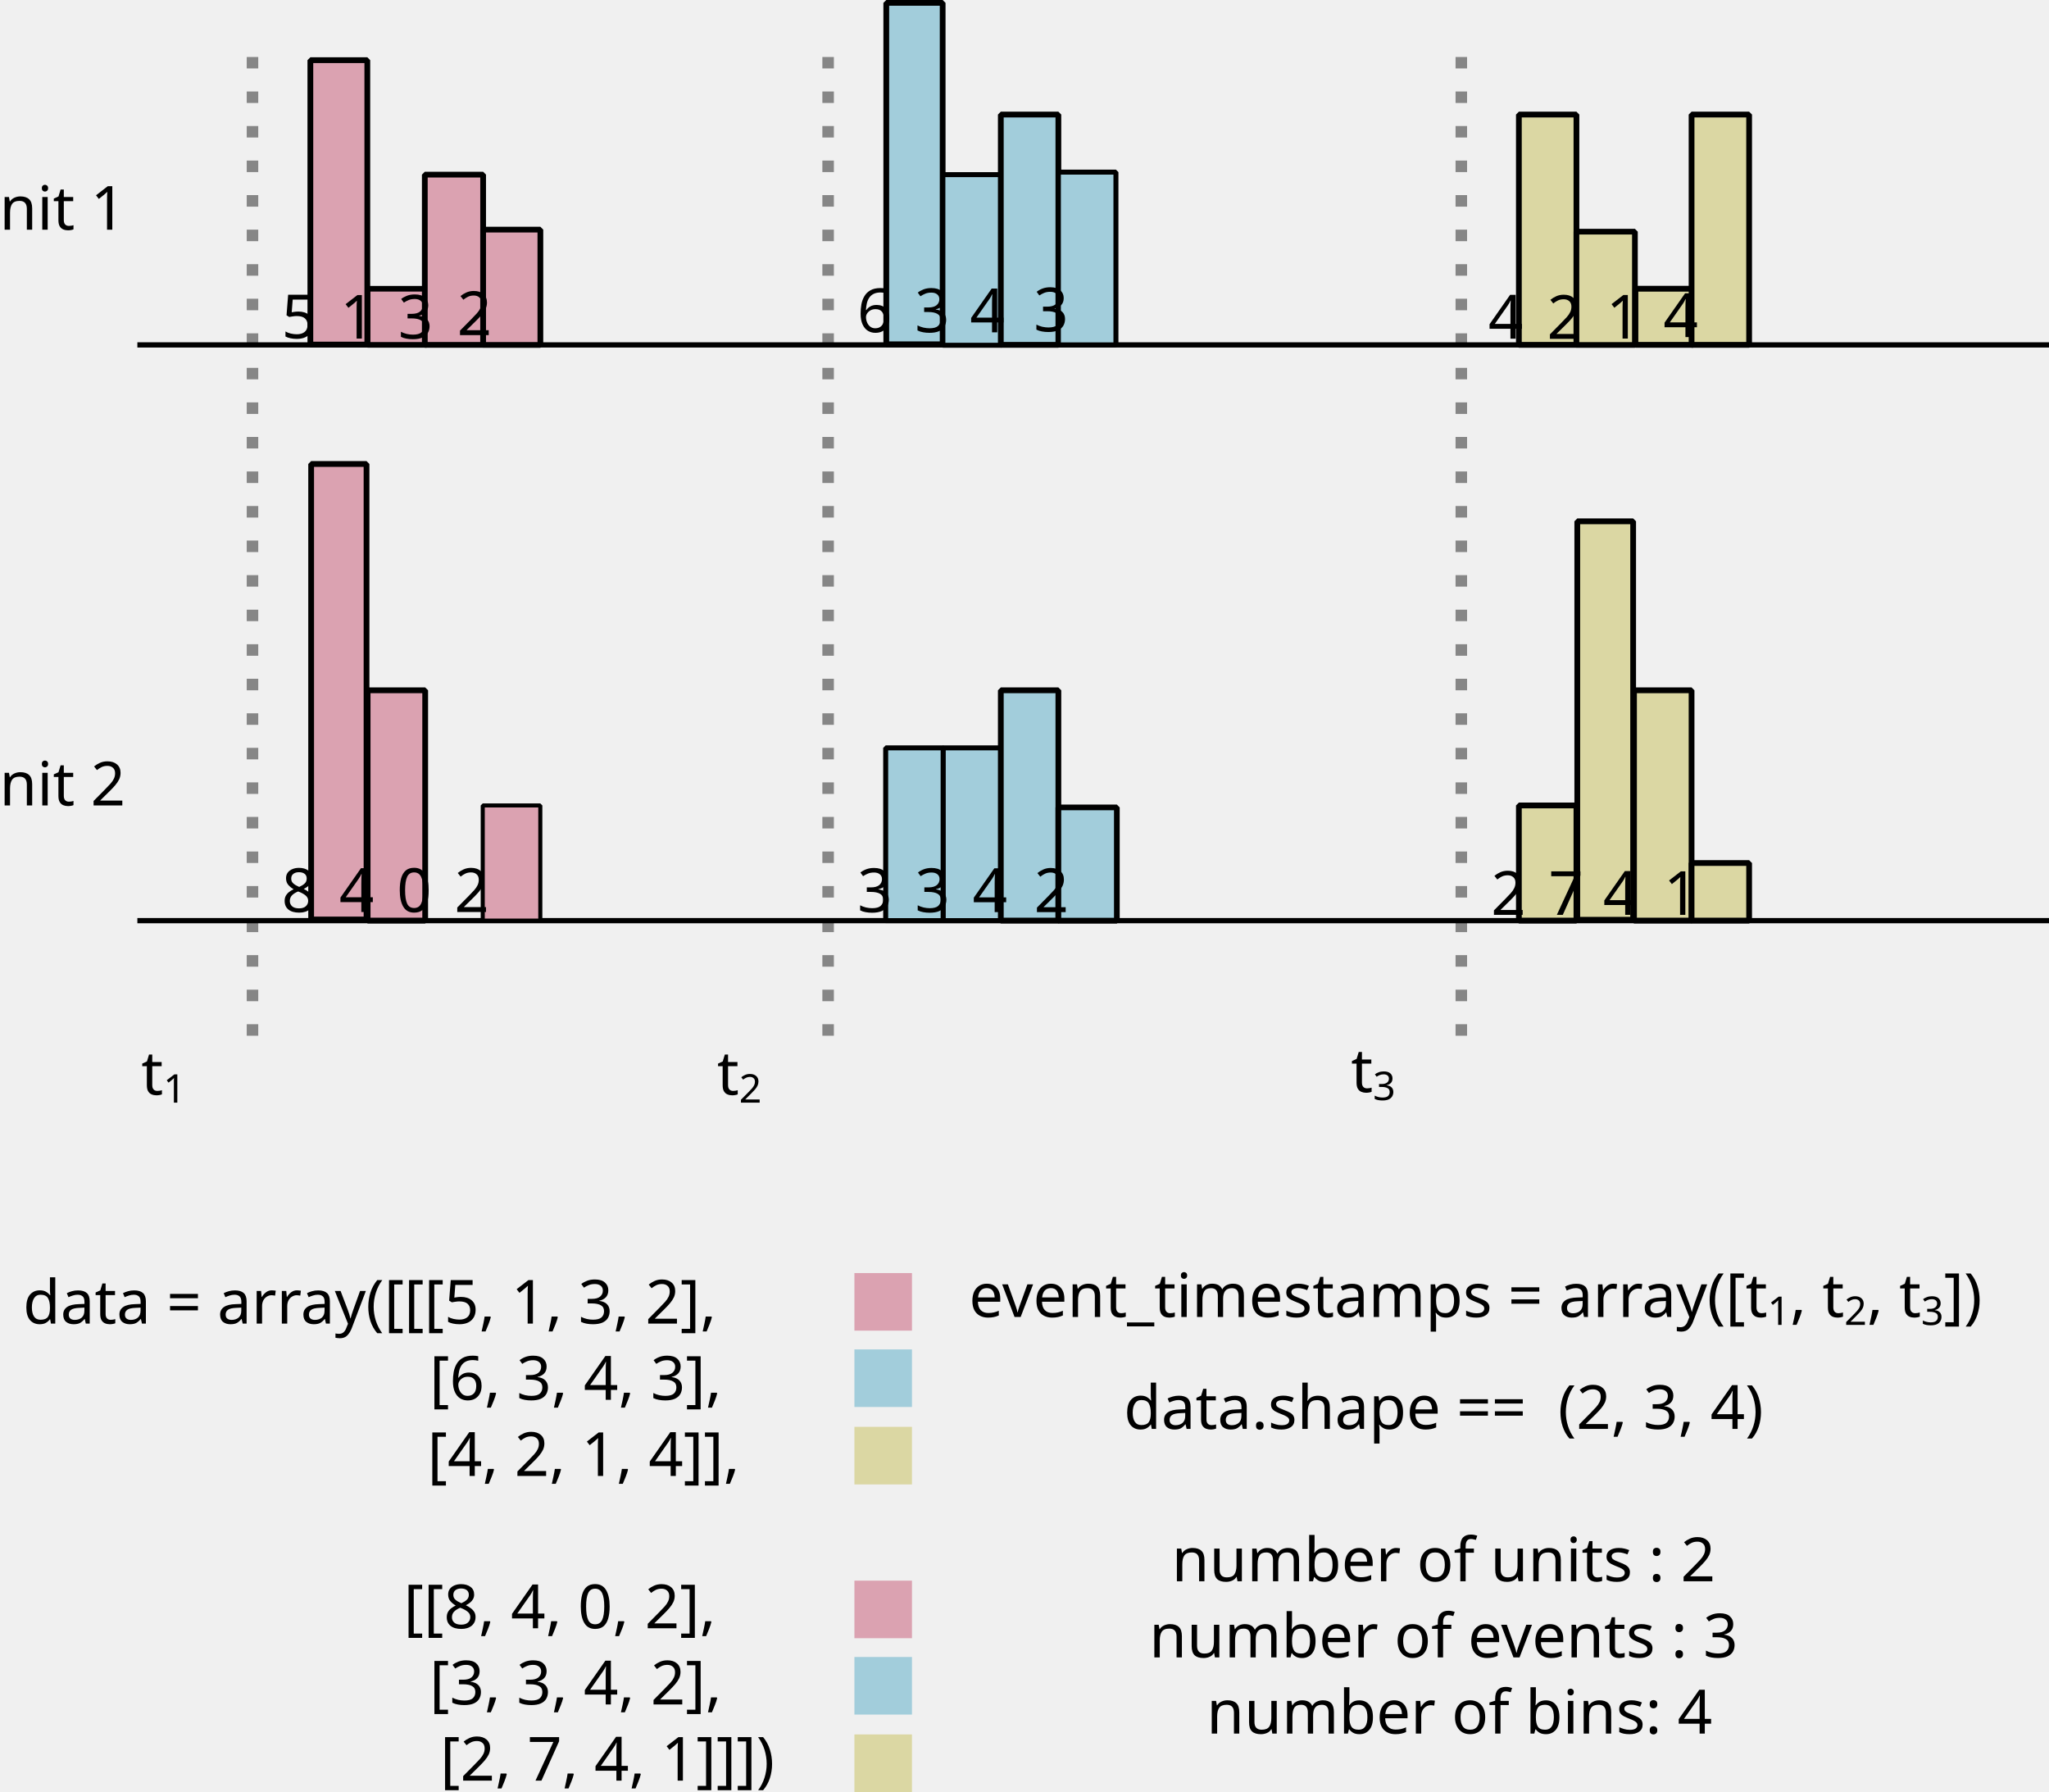
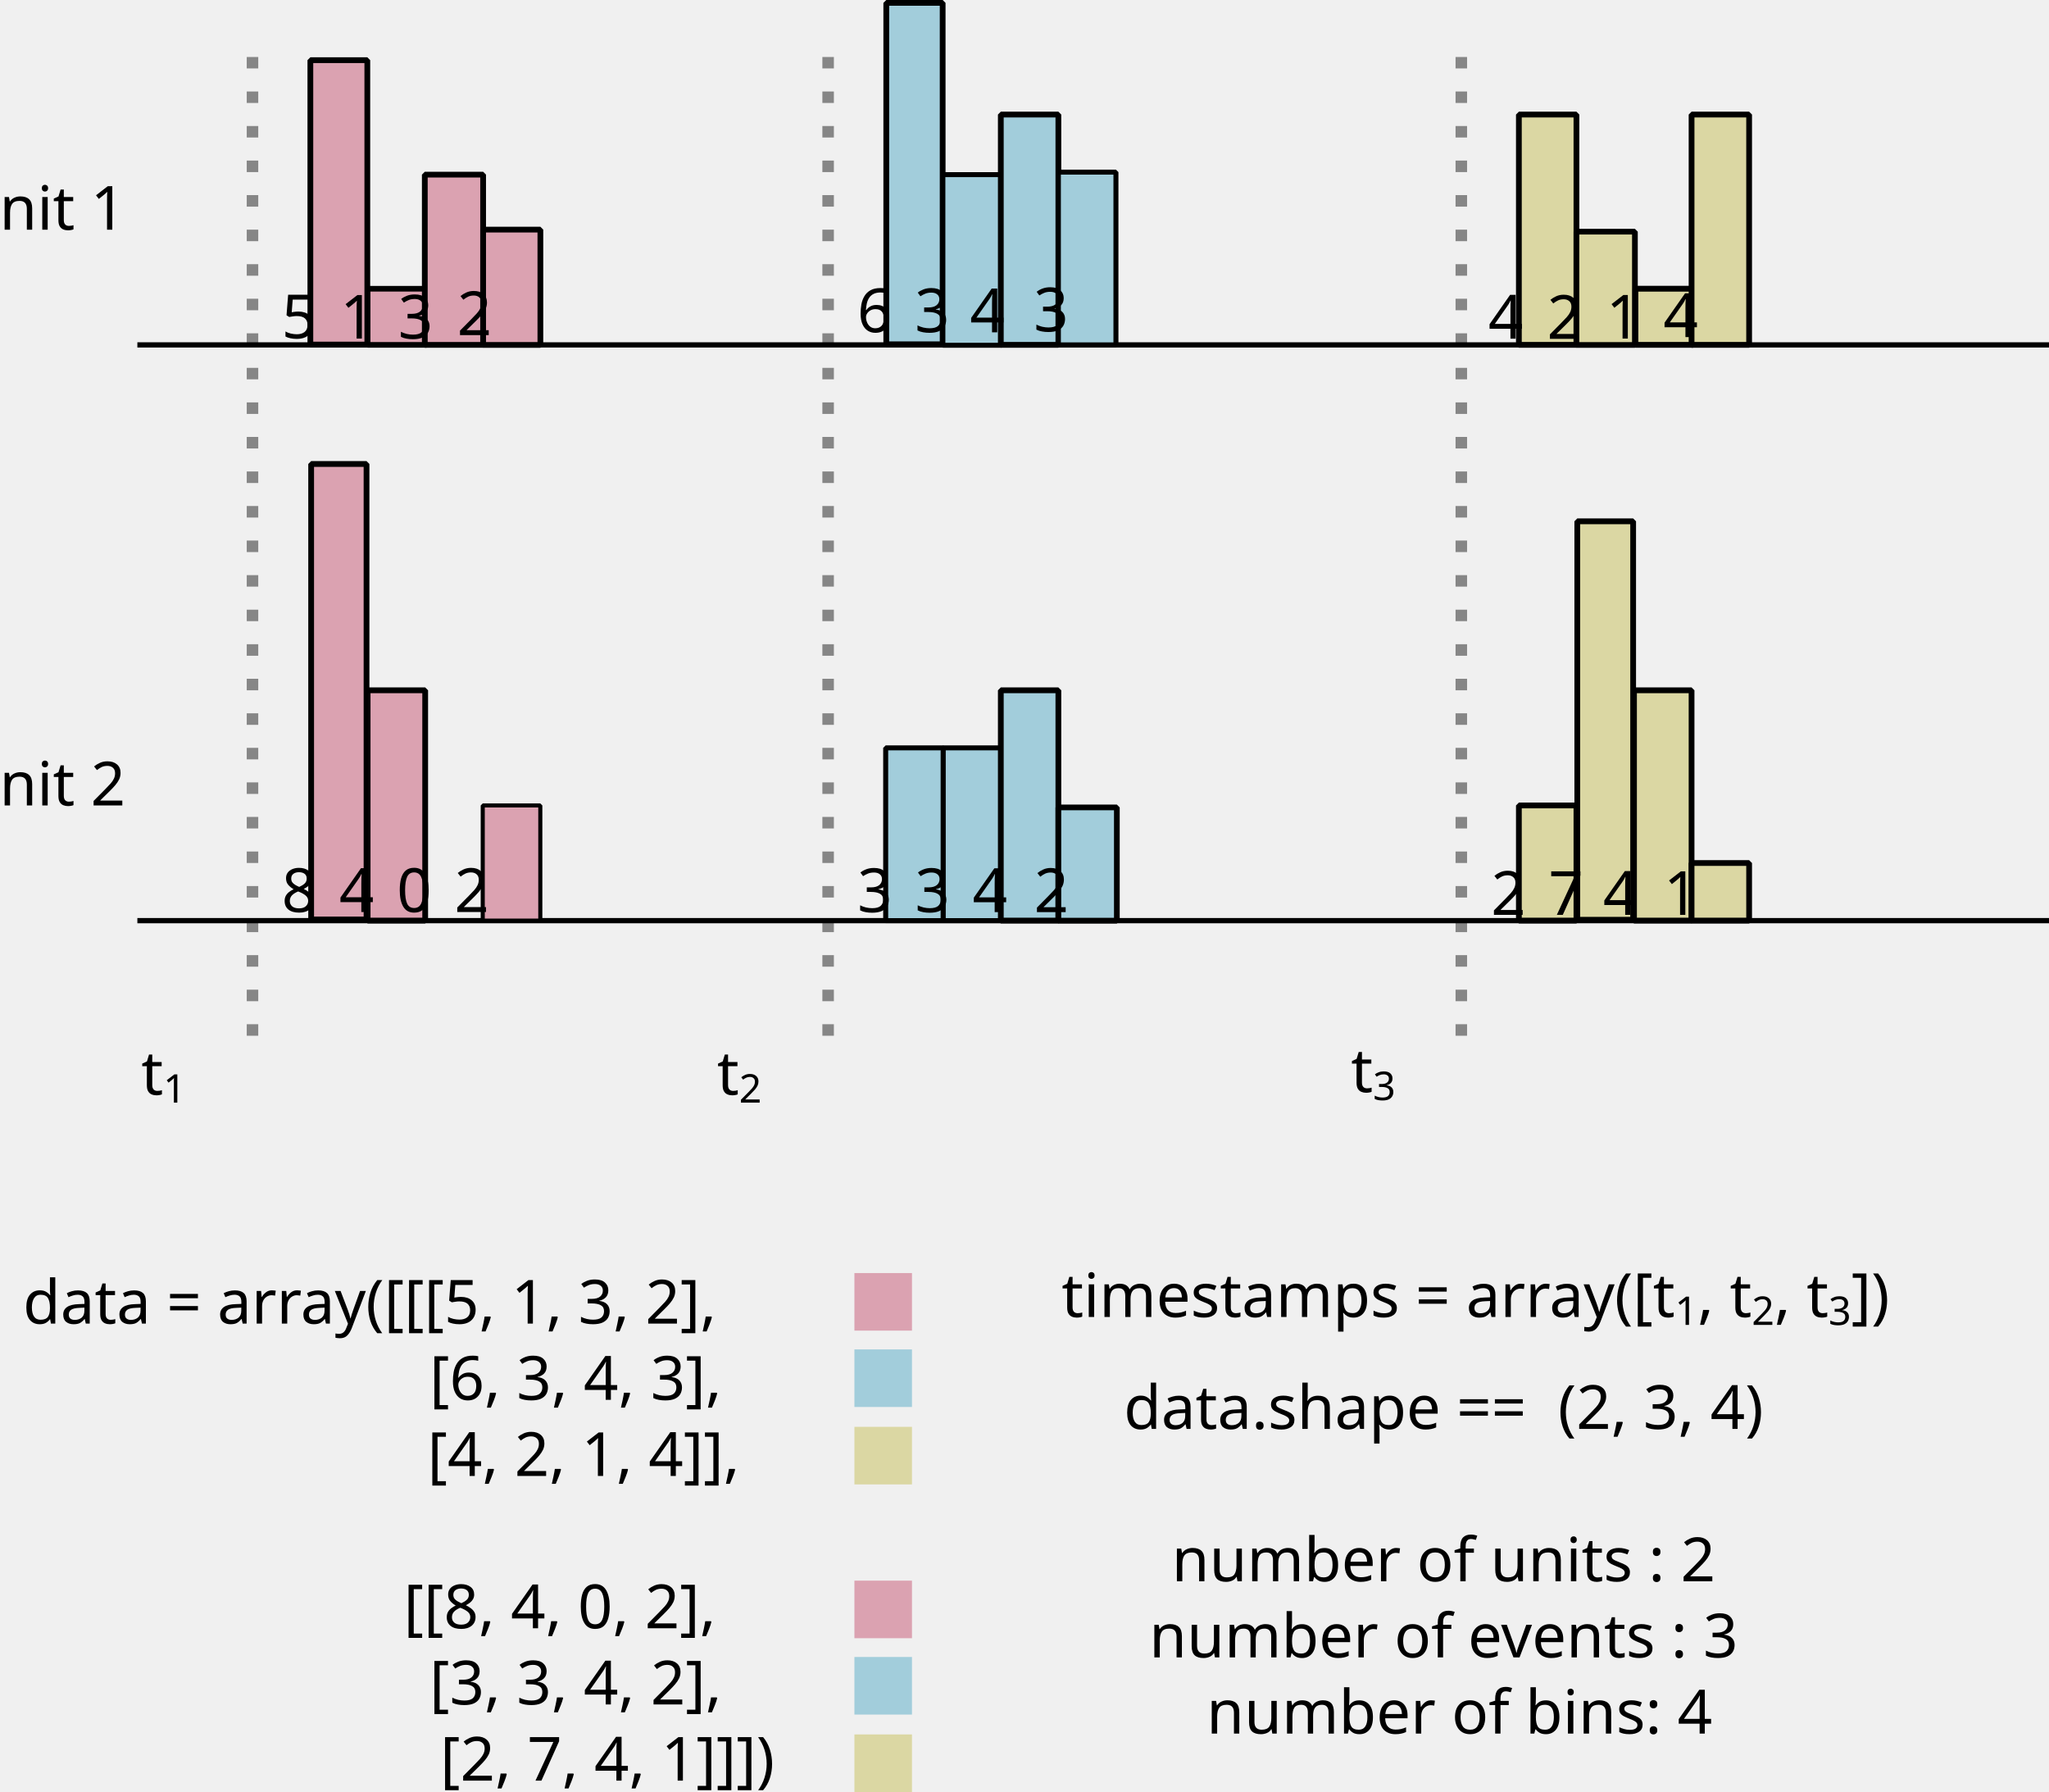
<svg xmlns="http://www.w3.org/2000/svg" width="457.022mm" height="399.62mm" viewBox="0 0 457.022 399.62" version="1.1" id="svg16307">
  <defs id="defs16304" />
  <g id="layer1" transform="translate(178.6717,163.2373)">
    <path style="fill:none;fill-opacity:1;stroke:#000000;stroke-width:1.17;stroke-linejoin:bevel;stroke-miterlimit:0;stroke-dasharray:none;stroke-opacity:1" d="M -148.032,-86.322 H 278.35" id="path34055" />
    <path style="fill:none;fill-opacity:1;stroke:#000000;stroke-width:1.17;stroke-linejoin:bevel;stroke-miterlimit:0;stroke-dasharray:none;stroke-opacity:1" d="M -148.032,42.07 H 278.35" id="path34055-9" />
    <path style="fill:none;fill-opacity:1;stroke:#000000;stroke-width:2.568;stroke-linejoin:bevel;stroke-miterlimit:0;stroke-dasharray:2.568, 5.136;stroke-dashoffset:0;stroke-opacity:0.444" d="M -122.354,67.736 V -150.53" id="path34810" />
    <path style="fill:none;fill-opacity:1;stroke:#000000;stroke-width:2.568;stroke-linejoin:bevel;stroke-miterlimit:0;stroke-dasharray:2.568, 5.136;stroke-dashoffset:0;stroke-opacity:0.444" d="M 6.038,67.736 V -150.53" id="path34810-5" />
    <path style="fill:none;fill-opacity:1;stroke:#000000;stroke-width:2.568;stroke-linejoin:bevel;stroke-miterlimit:0;stroke-dasharray:2.568, 5.136;stroke-dashoffset:0;stroke-opacity:0.444" d="M 147.269,67.736 V -150.53" id="path34839" />
    <text xml:space="preserve" style="font-size:13.588px;font-family:sans-serif;-inkscape-font-specification:sans-serif;text-align:center;text-anchor:middle;fill:#000000;fill-opacity:1;stroke:none;stroke-width:1.284;stroke-linejoin:bevel;stroke-miterlimit:0;stroke-dasharray:none;stroke-dashoffset:0;stroke-opacity:1" x="-120.988" y="80.882" id="text34843">
      <tspan id="tspan34841" style="fill:#000000;fill-opacity:1;stroke:none;stroke-width:1.284;stroke-dasharray:none" x="-120.988" y="80.882">t<tspan style="font-size:8.832px;baseline-shift:sub;stroke-width:1.284" id="tspan34915">1</tspan>
      </tspan>
    </text>
    <text xml:space="preserve" style="font-size:13.588px;font-family:sans-serif;-inkscape-font-specification:sans-serif;text-align:center;text-anchor:middle;fill:#000000;fill-opacity:1;stroke:none;stroke-width:1.284;stroke-linejoin:bevel;stroke-miterlimit:0;stroke-dasharray:none;stroke-dashoffset:0;stroke-opacity:1" x="7.443" y="80.882" id="text34843-0">
      <tspan id="tspan34841-4" style="fill:#000000;fill-opacity:1;stroke:none;stroke-width:1.284;stroke-dasharray:none" x="7.443" y="80.882">t<tspan style="font-size:8.832px;baseline-shift:sub;stroke-width:1.284" id="tspan34913">2</tspan>
      </tspan>
    </text>
    <text xml:space="preserve" style="font-size:13.588px;font-family:sans-serif;-inkscape-font-specification:sans-serif;text-align:center;text-anchor:middle;fill:#000000;fill-opacity:1;stroke:none;stroke-width:1.284;stroke-linejoin:bevel;stroke-miterlimit:0;stroke-dasharray:none;stroke-dashoffset:0;stroke-opacity:1" x="148.832" y="80.313" id="text34843-0-8">
      <tspan id="tspan34841-4-7" style="fill:#000000;fill-opacity:1;stroke:none;stroke-width:1.284;stroke-dasharray:none" x="148.832" y="80.313">t<tspan style="font-size:8.832px;baseline-shift:sub;stroke-width:1.284" id="tspan34911">3</tspan>
      </tspan>
    </text>
    <rect style="fill:#dba2b1;fill-opacity:1;stroke:#000000;stroke-width:1.284;stroke-linejoin:bevel;stroke-miterlimit:0;stroke-dasharray:none;stroke-dashoffset:0;stroke-opacity:1" id="rect34917" width="12.704" height="63.419" x="-109.447" y="-149.82" />
    <rect style="fill:#dba2b1;fill-opacity:1;stroke:#000000;stroke-width:1.253;stroke-linejoin:bevel;stroke-miterlimit:0;stroke-dasharray:none;stroke-dashoffset:0;stroke-opacity:1" id="rect34917-1" width="13.153" height="12.511" x="-96.675" y="-98.844" />
    <rect style="fill:#dba2b1;fill-opacity:1;stroke:#000000;stroke-width:1.282;stroke-linejoin:bevel;stroke-miterlimit:0;stroke-dasharray:none;stroke-dashoffset:0;stroke-opacity:1" id="rect34917-1-7" width="13.011" height="37.961" x="-83.922" y="-124.295" />
    <text xml:space="preserve" style="font-size:13.588px;font-family:sans-serif;-inkscape-font-specification:sans-serif;text-align:center;text-anchor:middle;fill:#000000;fill-opacity:1;stroke:none;stroke-width:1.284;stroke-linejoin:bevel;stroke-miterlimit:0;stroke-dasharray:none;stroke-dashoffset:0;stroke-opacity:1" x="-77.142" y="-87.738" id="text38876-8-2">
      <tspan id="tspan38874-1-9" style="fill:#000000;fill-opacity:1;stroke:none;stroke-width:1.284" x="-77.142" y="-87.738">3</tspan>
    </text>
    <rect style="fill:#dba2b1;fill-opacity:1;stroke:#000000;stroke-width:1.281;stroke-linejoin:bevel;stroke-miterlimit:0;stroke-dasharray:none;stroke-dashoffset:0;stroke-opacity:1" id="rect34917-1-7-2" width="12.769" height="25.709" x="-70.911" y="-112.027" />
    <text xml:space="preserve" style="font-size:13.588px;font-family:sans-serif;-inkscape-font-specification:sans-serif;text-align:center;text-anchor:middle;fill:#000000;fill-opacity:1;stroke:none;stroke-width:1.284;stroke-linejoin:bevel;stroke-miterlimit:0;stroke-dasharray:none;stroke-dashoffset:0;stroke-opacity:1" x="-64.006" y="-88.506" id="text38876-8-2-3">
      <tspan id="tspan38874-1-9-9" style="fill:#000000;fill-opacity:1;stroke:none;stroke-width:1.284" x="-64.006" y="-88.506">2</tspan>
    </text>
    <rect style="fill:#a2cddb;fill-opacity:1;stroke:#000000;stroke-width:1.284;stroke-linejoin:bevel;stroke-miterlimit:0;stroke-dasharray:none;stroke-dashoffset:0;stroke-opacity:1" id="rect34917-2" width="12.576" height="76.13" x="19.009" y="-162.595" />
    <rect style="fill:#a2cddb;fill-opacity:1;stroke:#000000;stroke-width:1.112;stroke-linejoin:bevel;stroke-miterlimit:0;stroke-dasharray:none;stroke-dashoffset:0;stroke-opacity:1" id="rect34917-1-6" width="13.011" height="38.047" x="31.631" y="-124.295" />
    <rect style="fill:#a2cddb;fill-opacity:1;stroke:#000000;stroke-width:1.284;stroke-linejoin:bevel;stroke-miterlimit:0;stroke-dasharray:none;stroke-dashoffset:0;stroke-opacity:1" id="rect34917-1-7-1" width="12.839" height="51.357" x="44.556" y="-137.691" />
    <rect style="fill:#a2cddb;fill-opacity:1;stroke:#000000;stroke-width:1.112;stroke-linejoin:bevel;stroke-miterlimit:0;stroke-dasharray:none;stroke-dashoffset:0;stroke-opacity:1" id="rect34917-1-7-2-0" width="12.839" height="38.518" x="57.395" y="-124.851" />
    <rect style="fill:#dbd7a3;fill-opacity:1;stroke:#000000;stroke-width:1.284;stroke-linejoin:bevel;stroke-miterlimit:0;stroke-dasharray:none;stroke-dashoffset:0;stroke-opacity:1" id="rect34917-15" width="12.839" height="51.357" x="160.108" y="-137.691" />
    <text xml:space="preserve" style="font-size:13.588px;font-family:sans-serif;-inkscape-font-specification:sans-serif;text-align:center;text-anchor:middle;fill:#000000;fill-opacity:1;stroke:none;stroke-width:1.284;stroke-linejoin:bevel;stroke-miterlimit:0;stroke-dasharray:none;stroke-dashoffset:0;stroke-opacity:1" x="166.009" y="-87.715" id="text38876-0-8">
      <tspan id="tspan38874-8-5" style="fill:#000000;fill-opacity:1;stroke:none;stroke-width:1.284" x="166.009" y="-87.715">4</tspan>
    </text>
    <rect style="fill:#dbd7a3;fill-opacity:1;stroke:#000000;stroke-width:1.272;stroke-linejoin:bevel;stroke-miterlimit:0;stroke-dasharray:none;stroke-dashoffset:0;stroke-opacity:1" id="rect34917-1-9" width="13.042" height="25.258" x="172.947" y="-111.573" />
    <text xml:space="preserve" style="font-size:13.588px;font-family:sans-serif;-inkscape-font-specification:sans-serif;text-align:center;text-anchor:middle;fill:#000000;fill-opacity:1;stroke:none;stroke-width:1.284;stroke-linejoin:bevel;stroke-miterlimit:0;stroke-dasharray:none;stroke-dashoffset:0;stroke-opacity:1" x="179.095" y="-87.674" id="text38876-0-0">
      <tspan id="tspan38874-8-9" style="fill:#000000;fill-opacity:1;stroke:none;stroke-width:1.284" x="179.095" y="-87.674">2</tspan>
    </text>
    <rect style="fill:#dbd7a3;fill-opacity:1;stroke:#000000;stroke-width:1.284;stroke-linejoin:bevel;stroke-miterlimit:0;stroke-dasharray:none;stroke-dashoffset:0;stroke-opacity:1" id="rect34917-1-7-4" width="12.839" height="12.518" x="186.108" y="-98.852" />
    <rect style="fill:#dbd7a3;fill-opacity:1;stroke:#000000;stroke-width:1.284;stroke-linejoin:bevel;stroke-miterlimit:0;stroke-dasharray:none;stroke-dashoffset:0;stroke-opacity:1" id="rect34917-1-7-2-9" width="12.839" height="51.357" x="198.626" y="-137.691" />
    <rect style="fill:#dba2b1;fill-opacity:1;stroke:#000000;stroke-width:1.284;stroke-linejoin:bevel;stroke-miterlimit:0;stroke-dasharray:none;stroke-dashoffset:0;stroke-opacity:1" id="rect34917-9" width="12.352" height="101.584" x="-109.271" y="-59.77" />
    <rect style="fill:#dba2b1;fill-opacity:1;stroke:#000000;stroke-width:1.284;stroke-linejoin:bevel;stroke-miterlimit:0;stroke-dasharray:none;stroke-dashoffset:0;stroke-opacity:1" id="rect34917-1-1" width="12.839" height="51.357" x="-96.675" y="-9.299" />
    <rect style="fill:#ffffff;fill-opacity:1;stroke:#000000;stroke-width:0.001;stroke-linejoin:bevel;stroke-miterlimit:0;stroke-dasharray:none;stroke-dashoffset:0;stroke-opacity:1" id="rect34917-1-7-7" width="12.839" height="3.0436644e-05" x="-83.836" y="-42.058" transform="scale(1,-1)" />
    <rect style="fill:#dba2b1;fill-opacity:1;stroke:#000000;stroke-width:0.908;stroke-linejoin:bevel;stroke-miterlimit:0;stroke-dasharray:none;stroke-dashoffset:0;stroke-opacity:1" id="rect34917-1-7-2-7" width="12.839" height="25.678" x="-70.997" y="16.38" />
    <rect style="fill:#a2cddb;fill-opacity:1;stroke:#000000;stroke-width:1.112;stroke-linejoin:bevel;stroke-miterlimit:0;stroke-dasharray:none;stroke-dashoffset:0;stroke-opacity:1" id="rect34917-159" width="12.839" height="38.518" x="18.877" y="3.541" />
    <rect style="fill:#a2cddb;fill-opacity:1;stroke:#000000;stroke-width:1.112;stroke-linejoin:bevel;stroke-miterlimit:0;stroke-dasharray:none;stroke-dashoffset:0;stroke-opacity:1" id="rect34917-1-77" width="12.839" height="38.518" x="31.716" y="3.541" />
    <rect style="fill:#a2cddb;fill-opacity:1;stroke:#000000;stroke-width:1.284;stroke-linejoin:bevel;stroke-miterlimit:0;stroke-dasharray:none;stroke-dashoffset:0;stroke-opacity:1" id="rect34917-1-7-6" width="12.839" height="51.357" x="44.556" y="-9.299" />
    <rect style="fill:#a2cddb;fill-opacity:1;stroke:#000000;stroke-width:1.272;stroke-linejoin:bevel;stroke-miterlimit:0;stroke-dasharray:none;stroke-dashoffset:0;stroke-opacity:1" id="rect34917-1-7-2-73" width="13.042" height="25.258" x="57.395" y="16.819" />
    <rect style="fill:#dbd7a3;fill-opacity:1;stroke:#000000;stroke-width:1.284;stroke-linejoin:bevel;stroke-miterlimit:0;stroke-dasharray:none;stroke-dashoffset:0;stroke-opacity:1" id="rect34917-6" width="12.839" height="25.678" x="160.108" y="16.38" />
    <rect style="fill:#dbd7a3;fill-opacity:1;stroke:#000000;stroke-width:1.284;stroke-linejoin:bevel;stroke-miterlimit:0;stroke-dasharray:none;stroke-dashoffset:0;stroke-opacity:1" id="rect34917-1-3" width="12.459" height="88.853" x="173.137" y="-46.984" />
    <rect style="fill:#dbd7a3;fill-opacity:1;stroke:#000000;stroke-width:1.284;stroke-linejoin:bevel;stroke-miterlimit:0;stroke-dasharray:none;stroke-dashoffset:0;stroke-opacity:1" id="rect34917-1-7-9" width="12.839" height="51.357" x="185.787" y="-9.299" />
    <rect style="fill:#dbd7a3;fill-opacity:1;stroke:#000000;stroke-width:1.284;stroke-linejoin:bevel;stroke-miterlimit:0;stroke-dasharray:none;stroke-dashoffset:0;stroke-opacity:1" id="rect34917-1-7-2-4" width="12.839" height="12.839" x="198.626" y="29.219" />
    <text xml:space="preserve" style="font-size:13.588px;font-family:sans-serif;-inkscape-font-specification:sans-serif;text-align:center;text-anchor:middle;fill:#000000;fill-opacity:1;stroke:none;stroke-width:1.284;stroke-linejoin:bevel;stroke-miterlimit:0;stroke-dasharray:none;stroke-dashoffset:0;stroke-opacity:1" x="-103.136" y="-87.806" id="text38876">
      <tspan id="tspan38874" style="fill:#000000;fill-opacity:1;stroke:none;stroke-width:1.284" x="-103.136" y="-87.806">5</tspan>
    </text>
    <text xml:space="preserve" style="font-size:13.588px;font-family:sans-serif;-inkscape-font-specification:sans-serif;text-align:center;text-anchor:middle;fill:#000000;fill-opacity:1;stroke:none;stroke-width:1.284;stroke-linejoin:bevel;stroke-miterlimit:0;stroke-dasharray:none;stroke-dashoffset:0;stroke-opacity:1" x="-103.136" y="40.138" id="text38876-6">
      <tspan id="tspan38874-11" style="fill:#000000;fill-opacity:1;stroke:none;stroke-width:1.284" x="-103.136" y="40.138">8</tspan>
    </text>
    <text xml:space="preserve" style="font-size:13.588px;font-family:sans-serif;-inkscape-font-specification:sans-serif;text-align:center;text-anchor:middle;fill:#000000;fill-opacity:1;stroke:none;stroke-width:1.284;stroke-linejoin:bevel;stroke-miterlimit:0;stroke-dasharray:none;stroke-dashoffset:0;stroke-opacity:1" x="-90.297" y="40.138" id="text38876-6-5">
      <tspan id="tspan38874-11-9" style="fill:#000000;fill-opacity:1;stroke:none;stroke-width:1.284" x="-90.297" y="40.138">4</tspan>
    </text>
    <text xml:space="preserve" style="font-size:13.588px;font-family:sans-serif;-inkscape-font-specification:sans-serif;text-align:center;text-anchor:middle;fill:#000000;fill-opacity:1;stroke:none;stroke-width:1.284;stroke-linejoin:bevel;stroke-miterlimit:0;stroke-dasharray:none;stroke-dashoffset:0;stroke-opacity:1" x="25.29" y="40.165" id="text38876-6-5-3">
      <tspan id="tspan38874-11-9-0" style="fill:#000000;fill-opacity:1;stroke:none;stroke-width:1.284" x="25.29" y="40.165">3</tspan>
    </text>
    <text xml:space="preserve" style="font-size:13.588px;font-family:sans-serif;-inkscape-font-specification:sans-serif;text-align:center;text-anchor:middle;fill:#000000;fill-opacity:1;stroke:none;stroke-width:1.284;stroke-linejoin:bevel;stroke-miterlimit:0;stroke-dasharray:none;stroke-dashoffset:0;stroke-opacity:1" x="166.609" y="40.785" id="text38876-6-5-3-1">
      <tspan id="tspan38874-11-9-0-7" style="fill:#000000;fill-opacity:1;stroke:none;stroke-width:1.284" x="166.609" y="40.785">2</tspan>
    </text>
    <text xml:space="preserve" style="font-size:13.588px;font-family:sans-serif;-inkscape-font-specification:sans-serif;text-align:center;text-anchor:middle;fill:#000000;fill-opacity:1;stroke:none;stroke-width:1.284;stroke-linejoin:bevel;stroke-miterlimit:0;stroke-dasharray:none;stroke-dashoffset:0;stroke-opacity:1" x="179.449" y="40.785" id="text38876-6-5-3-5">
      <tspan id="tspan38874-11-9-0-9" style="fill:#000000;fill-opacity:1;stroke:none;stroke-width:1.284" x="179.449" y="40.785">7</tspan>
    </text>
    <text xml:space="preserve" style="font-size:13.588px;font-family:sans-serif;-inkscape-font-specification:sans-serif;text-align:center;text-anchor:middle;fill:#000000;fill-opacity:1;stroke:none;stroke-width:1.284;stroke-linejoin:bevel;stroke-miterlimit:0;stroke-dasharray:none;stroke-dashoffset:0;stroke-opacity:1" x="191.601" y="40.785" id="text38876-6-5-3-6">
      <tspan id="tspan38874-11-9-0-2" style="fill:#000000;fill-opacity:1;stroke:none;stroke-width:1.284" x="191.601" y="40.785">4</tspan>
    </text>
    <text xml:space="preserve" style="font-size:13.588px;font-family:sans-serif;-inkscape-font-specification:sans-serif;text-align:center;text-anchor:middle;fill:#000000;fill-opacity:1;stroke:none;stroke-width:1.284;stroke-linejoin:bevel;stroke-miterlimit:0;stroke-dasharray:none;stroke-dashoffset:0;stroke-opacity:1" x="205.127" y="40.785" id="text38876-6-5-3-17">
      <tspan id="tspan38874-11-9-0-8" style="fill:#000000;fill-opacity:1;stroke:none;stroke-width:1.284" x="205.127" y="40.785">1</tspan>
    </text>
    <text xml:space="preserve" style="font-size:13.588px;font-family:sans-serif;-inkscape-font-specification:sans-serif;text-align:center;text-anchor:middle;fill:#000000;fill-opacity:1;stroke:none;stroke-width:1.284;stroke-linejoin:bevel;stroke-miterlimit:0;stroke-dasharray:none;stroke-dashoffset:0;stroke-opacity:1" x="38.129" y="40.165" id="text38876-6-5-4">
      <tspan id="tspan38874-11-9-4" style="fill:#000000;fill-opacity:1;stroke:none;stroke-width:1.284" x="38.129" y="40.165">3</tspan>
    </text>
    <text xml:space="preserve" style="font-size:13.588px;font-family:sans-serif;-inkscape-font-specification:sans-serif;text-align:center;text-anchor:middle;fill:#000000;fill-opacity:1;stroke:none;stroke-width:1.284;stroke-linejoin:bevel;stroke-miterlimit:0;stroke-dasharray:none;stroke-dashoffset:0;stroke-opacity:1" x="50.968" y="40.165" id="text38876-6-5-44">
      <tspan id="tspan38874-11-9-7" style="fill:#000000;fill-opacity:1;stroke:none;stroke-width:1.284" x="50.968" y="40.165">4</tspan>
    </text>
    <text xml:space="preserve" style="font-size:13.588px;font-family:sans-serif;-inkscape-font-specification:sans-serif;text-align:center;text-anchor:middle;fill:#000000;fill-opacity:1;stroke:none;stroke-width:1.284;stroke-linejoin:bevel;stroke-miterlimit:0;stroke-dasharray:none;stroke-dashoffset:0;stroke-opacity:1" x="64.677" y="40.165" id="text38876-6-5-6">
      <tspan id="tspan38874-11-9-3" style="fill:#000000;fill-opacity:1;stroke:none;stroke-width:1.284" x="64.677" y="40.165">2</tspan>
    </text>
    <text xml:space="preserve" style="font-size:13.588px;font-family:sans-serif;-inkscape-font-specification:sans-serif;text-align:center;text-anchor:middle;fill:#000000;fill-opacity:1;stroke:none;stroke-width:1.284;stroke-linejoin:bevel;stroke-miterlimit:0;stroke-dasharray:none;stroke-dashoffset:0;stroke-opacity:1" x="-77.457" y="40.138" id="text38876-6-8">
      <tspan id="tspan38874-11-4" style="fill:#000000;fill-opacity:1;stroke:none;stroke-width:1.284" x="-77.457" y="40.138">0</tspan>
    </text>
    <text xml:space="preserve" style="font-size:13.588px;font-family:sans-serif;-inkscape-font-specification:sans-serif;text-align:center;text-anchor:middle;fill:#000000;fill-opacity:1;stroke:none;stroke-width:1.284;stroke-linejoin:bevel;stroke-miterlimit:0;stroke-dasharray:none;stroke-dashoffset:0;stroke-opacity:1" x="-64.618" y="40.138" id="text38876-6-81">
      <tspan id="tspan38874-11-0" style="fill:#000000;fill-opacity:1;stroke:none;stroke-width:1.284" x="-64.618" y="40.138">2</tspan>
    </text>
    <text xml:space="preserve" style="font-size:13.588px;font-family:sans-serif;-inkscape-font-specification:sans-serif;text-align:center;text-anchor:middle;fill:#000000;fill-opacity:1;stroke:none;stroke-width:1.284;stroke-linejoin:bevel;stroke-miterlimit:0;stroke-dasharray:none;stroke-dashoffset:0;stroke-opacity:1" x="25.256" y="-89.155" id="text38876-0">
      <tspan id="tspan38874-8" style="fill:#000000;fill-opacity:1;stroke:none;stroke-width:1.284" x="25.256" y="-89.155">6</tspan>
    </text>
    <text xml:space="preserve" style="font-size:13.588px;font-family:sans-serif;-inkscape-font-specification:sans-serif;text-align:center;text-anchor:middle;fill:#000000;fill-opacity:1;stroke:none;stroke-width:1.284;stroke-linejoin:bevel;stroke-miterlimit:0;stroke-dasharray:none;stroke-dashoffset:0;stroke-opacity:1" x="-90.064" y="-87.738" id="text38876-8">
      <tspan id="tspan38874-1" style="fill:#000000;fill-opacity:1;stroke:none;stroke-width:1.284" x="-90.064" y="-87.738">1</tspan>
    </text>
    <text xml:space="preserve" style="font-size:13.588px;font-family:sans-serif;-inkscape-font-specification:sans-serif;text-align:center;text-anchor:middle;fill:#000000;fill-opacity:1;stroke:none;stroke-width:1.284;stroke-linejoin:bevel;stroke-miterlimit:0;stroke-dasharray:none;stroke-dashoffset:0;stroke-opacity:1" x="38.082" y="-89.155" id="text39816">
      <tspan id="tspan39814" style="fill:#000000;fill-opacity:1;stroke:none;stroke-width:1.284" x="38.082" y="-89.155">3</tspan>
    </text>
    <text xml:space="preserve" style="font-size:13.588px;font-family:sans-serif;-inkscape-font-specification:sans-serif;text-align:center;text-anchor:middle;fill:#000000;fill-opacity:1;stroke:none;stroke-width:1.284;stroke-linejoin:bevel;stroke-miterlimit:0;stroke-dasharray:none;stroke-dashoffset:0;stroke-opacity:1" x="50.378" y="-89.128" id="text39820">
      <tspan id="tspan39818" style="fill:#000000;fill-opacity:1;stroke:none;stroke-width:1.284" x="50.378" y="-89.128">4</tspan>
    </text>
    <text xml:space="preserve" style="font-size:13.588px;font-family:sans-serif;-inkscape-font-specification:sans-serif;text-align:center;text-anchor:middle;fill:#000000;fill-opacity:1;stroke:none;stroke-width:1.284;stroke-linejoin:bevel;stroke-miterlimit:0;stroke-dasharray:none;stroke-dashoffset:0;stroke-opacity:1" x="64.604" y="-89.335" id="text39824">
      <tspan id="tspan39822" style="fill:#000000;fill-opacity:1;stroke:none;stroke-width:1.284" x="64.604" y="-89.335">3</tspan>
    </text>
    <text xml:space="preserve" style="font-size:13.588px;font-family:sans-serif;-inkscape-font-specification:sans-serif;text-align:center;text-anchor:middle;fill:#000000;fill-opacity:1;stroke:none;stroke-width:1.284;stroke-linejoin:bevel;stroke-miterlimit:0;stroke-dasharray:none;stroke-dashoffset:0;stroke-opacity:1" x="192.296" y="-87.742" id="text40791">
      <tspan id="tspan40789" style="fill:#000000;fill-opacity:1;stroke:none;stroke-width:1.284" x="192.296" y="-87.742">1</tspan>
    </text>
    <text xml:space="preserve" style="font-size:13.588px;font-family:sans-serif;-inkscape-font-specification:sans-serif;text-align:center;text-anchor:middle;fill:#000000;fill-opacity:1;stroke:none;stroke-width:1.284;stroke-linejoin:bevel;stroke-miterlimit:0;stroke-dasharray:none;stroke-dashoffset:0;stroke-opacity:1" x="205.039" y="-88.064" id="text38876-0-0-8">
      <tspan id="tspan38874-8-9-5" style="fill:#000000;fill-opacity:1;stroke:none;stroke-width:1.284" x="205.039" y="-88.064">4</tspan>
    </text>
    <text xml:space="preserve" style="font-size:13.588px;font-family:sans-serif;-inkscape-font-specification:sans-serif;text-align:center;text-anchor:middle;fill:#000000;fill-opacity:1;stroke:#000000;stroke-width:1.284;stroke-linejoin:bevel;stroke-miterlimit:0;stroke-dasharray:none;stroke-dashoffset:0;stroke-opacity:0.444" x="-13.194" y="-9.941" id="text40996">
      <tspan id="tspan40994" style="stroke-width:1.284" x="-13.194" y="-9.941" />
    </text>
    <text xml:space="preserve" style="font-size:13.588px;font-family:sans-serif;-inkscape-font-specification:sans-serif;text-align:center;text-anchor:middle;fill:#000000;fill-opacity:1;stroke:none;stroke-width:1.284;stroke-linejoin:bevel;stroke-miterlimit:0;stroke-dasharray:none;stroke-dashoffset:0;stroke-opacity:0.444" x="-160.871" y="-112.012" id="text41084">
      <tspan id="tspan41082" style="stroke:none;stroke-width:1.284" x="-160.871" y="-112.012">Unit 1</tspan>
    </text>
    <text xml:space="preserve" style="font-size:13.588px;font-family:sans-serif;-inkscape-font-specification:sans-serif;text-align:center;text-anchor:middle;fill:#000000;fill-opacity:1;stroke:none;stroke-width:1.284;stroke-linejoin:bevel;stroke-miterlimit:0;stroke-dasharray:none;stroke-dashoffset:0;stroke-opacity:0.444" x="-160.871" y="16.38" id="text41084-5">
      <tspan id="tspan41082-7" style="stroke:none;stroke-width:1.284" x="-160.871" y="16.38">Unit 2</tspan>
    </text>
    <text xml:space="preserve" style="font-size:13.588px;font-family:sans-serif;-inkscape-font-specification:sans-serif;text-align:center;text-anchor:middle;fill:#000000;fill-opacity:1;stroke:none;stroke-width:1.284;stroke-linejoin:bevel;stroke-miterlimit:0;stroke-dasharray:none;stroke-dashoffset:0;stroke-opacity:0.444" x="-83.836" y="131.932" id="text41121">
      <tspan id="tspan41119" style="stroke-width:1.284" x="-83.836" y="131.932">data = array([[[5, 1, 3, 2],</tspan>
      <tspan style="stroke-width:1.284" x="-83.836" y="148.918" id="tspan41123">                          [6, 3, 4, 3],</tspan>
      <tspan style="stroke-width:1.284" x="-83.836" y="165.903" id="tspan41125">                           [4, 2, 1, 4]],</tspan>
      <tspan style="stroke-width:1.284" x="-83.836" y="182.888" id="tspan41127" />
      <tspan style="stroke-width:1.284" x="-83.836" y="199.873" id="tspan41129">                        [[8, 4, 0, 2],</tspan>
      <tspan style="stroke-width:1.284" x="-83.836" y="216.858" id="tspan41131">                          [3, 3, 4, 2],</tspan>
      <tspan style="stroke-width:1.284" x="-83.836" y="233.843" id="tspan41133">                            [2, 7, 4, 1]]])</tspan>
    </text>
    <text xml:space="preserve" style="font-size:13.588px;font-family:sans-serif;-inkscape-font-specification:sans-serif;text-align:center;text-anchor:middle;fill:#000000;fill-opacity:1;stroke:none;stroke-width:1.284;stroke-linejoin:bevel;stroke-miterlimit:0;stroke-dasharray:none;stroke-dashoffset:0;stroke-opacity:0.444" x="155.686" y="155.413" id="text41121-4">
      <tspan style="stroke-width:1.284" x="155.686" y="155.413" id="tspan41133-3">data.shape ==  (2, 3, 4)</tspan>
      <tspan style="stroke-width:1.284" x="155.686" y="172.398" id="tspan41959" />
      <tspan style="stroke-width:1.284" x="155.686" y="189.383" id="tspan588">number of units : 2</tspan>
      <tspan style="stroke-width:1.284" x="155.686" y="206.368" id="tspan41961">number of events : 3</tspan>
      <tspan style="stroke-width:1.284" x="155.686" y="223.353" id="tspan41963">number of bins: 4</tspan>
    </text>
    <rect style="fill:#a2cddb;fill-opacity:1;stroke:none;stroke-width:1.284;stroke-linejoin:bevel;stroke-miterlimit:0;stroke-dasharray:none;stroke-dashoffset:0;stroke-opacity:0.444" id="rect47409" width="12.839" height="12.839" x="11.902" y="137.684" />
    <rect style="fill:#dba2b1;fill-opacity:1;stroke:none;stroke-width:1.284;stroke-linejoin:bevel;stroke-miterlimit:0;stroke-dasharray:none;stroke-dashoffset:0;stroke-opacity:0.444" id="rect47409-8" width="12.839" height="12.839" x="11.902" y="120.656" />
    <rect style="fill:#dbd7a3;fill-opacity:1;stroke:none;stroke-width:1.284;stroke-linejoin:bevel;stroke-miterlimit:0;stroke-dasharray:none;stroke-dashoffset:0;stroke-opacity:0.444" id="rect47409-83" width="12.839" height="12.839" x="11.902" y="154.952" />
    <rect style="fill:#a2cddb;fill-opacity:1;stroke:none;stroke-width:1.284;stroke-linejoin:bevel;stroke-miterlimit:0;stroke-dasharray:none;stroke-dashoffset:0;stroke-opacity:0.444" id="rect47409-3" width="12.839" height="12.839" x="11.902" y="206.276" />
    <rect style="fill:#dba2b1;fill-opacity:1;stroke:none;stroke-width:1.284;stroke-linejoin:bevel;stroke-miterlimit:0;stroke-dasharray:none;stroke-dashoffset:0;stroke-opacity:0.444" id="rect47409-8-8" width="12.839" height="12.839" x="11.902" y="189.248" />
    <rect style="fill:#dbd7a3;fill-opacity:1;stroke:none;stroke-width:1.284;stroke-linejoin:bevel;stroke-miterlimit:0;stroke-dasharray:none;stroke-dashoffset:0;stroke-opacity:0.444" id="rect47409-83-6" width="12.839" height="12.839" x="11.902" y="223.544" />
    <text xml:space="preserve" style="font-size:13.588px;font-family:sans-serif;-inkscape-font-specification:sans-serif;text-align:center;text-anchor:middle;fill:#000000;fill-opacity:1;stroke:none;stroke-width:1.284;stroke-linejoin:bevel;stroke-miterlimit:0;stroke-dasharray:none;stroke-dashoffset:0;stroke-opacity:0.444" x="159.276" y="130.452" id="text41121-3">
-       <tspan style="stroke-width:1.284" x="159.276" y="130.452" id="tspan41133-2">event_timestamps = array([t<tspan style="font-size:8.832px;baseline-shift:sub;stroke-width:1.284" id="tspan582">1</tspan>, t<tspan style="font-size:8.832px;baseline-shift:sub;stroke-width:1.284" id="tspan584">2</tspan>, t<tspan style="font-size:8.832px;baseline-shift:sub;stroke-width:1.284" id="tspan586">3</tspan>])</tspan>
+       <tspan style="stroke-width:1.284" x="159.276" y="130.452" id="tspan41133-2">timestamps = array([t<tspan style="font-size:8.832px;baseline-shift:sub;stroke-width:1.284" id="tspan582">1</tspan>, t<tspan style="font-size:8.832px;baseline-shift:sub;stroke-width:1.284" id="tspan584">2</tspan>, t<tspan style="font-size:8.832px;baseline-shift:sub;stroke-width:1.284" id="tspan586">3</tspan>])</tspan>
    </text>
  </g>
</svg>
